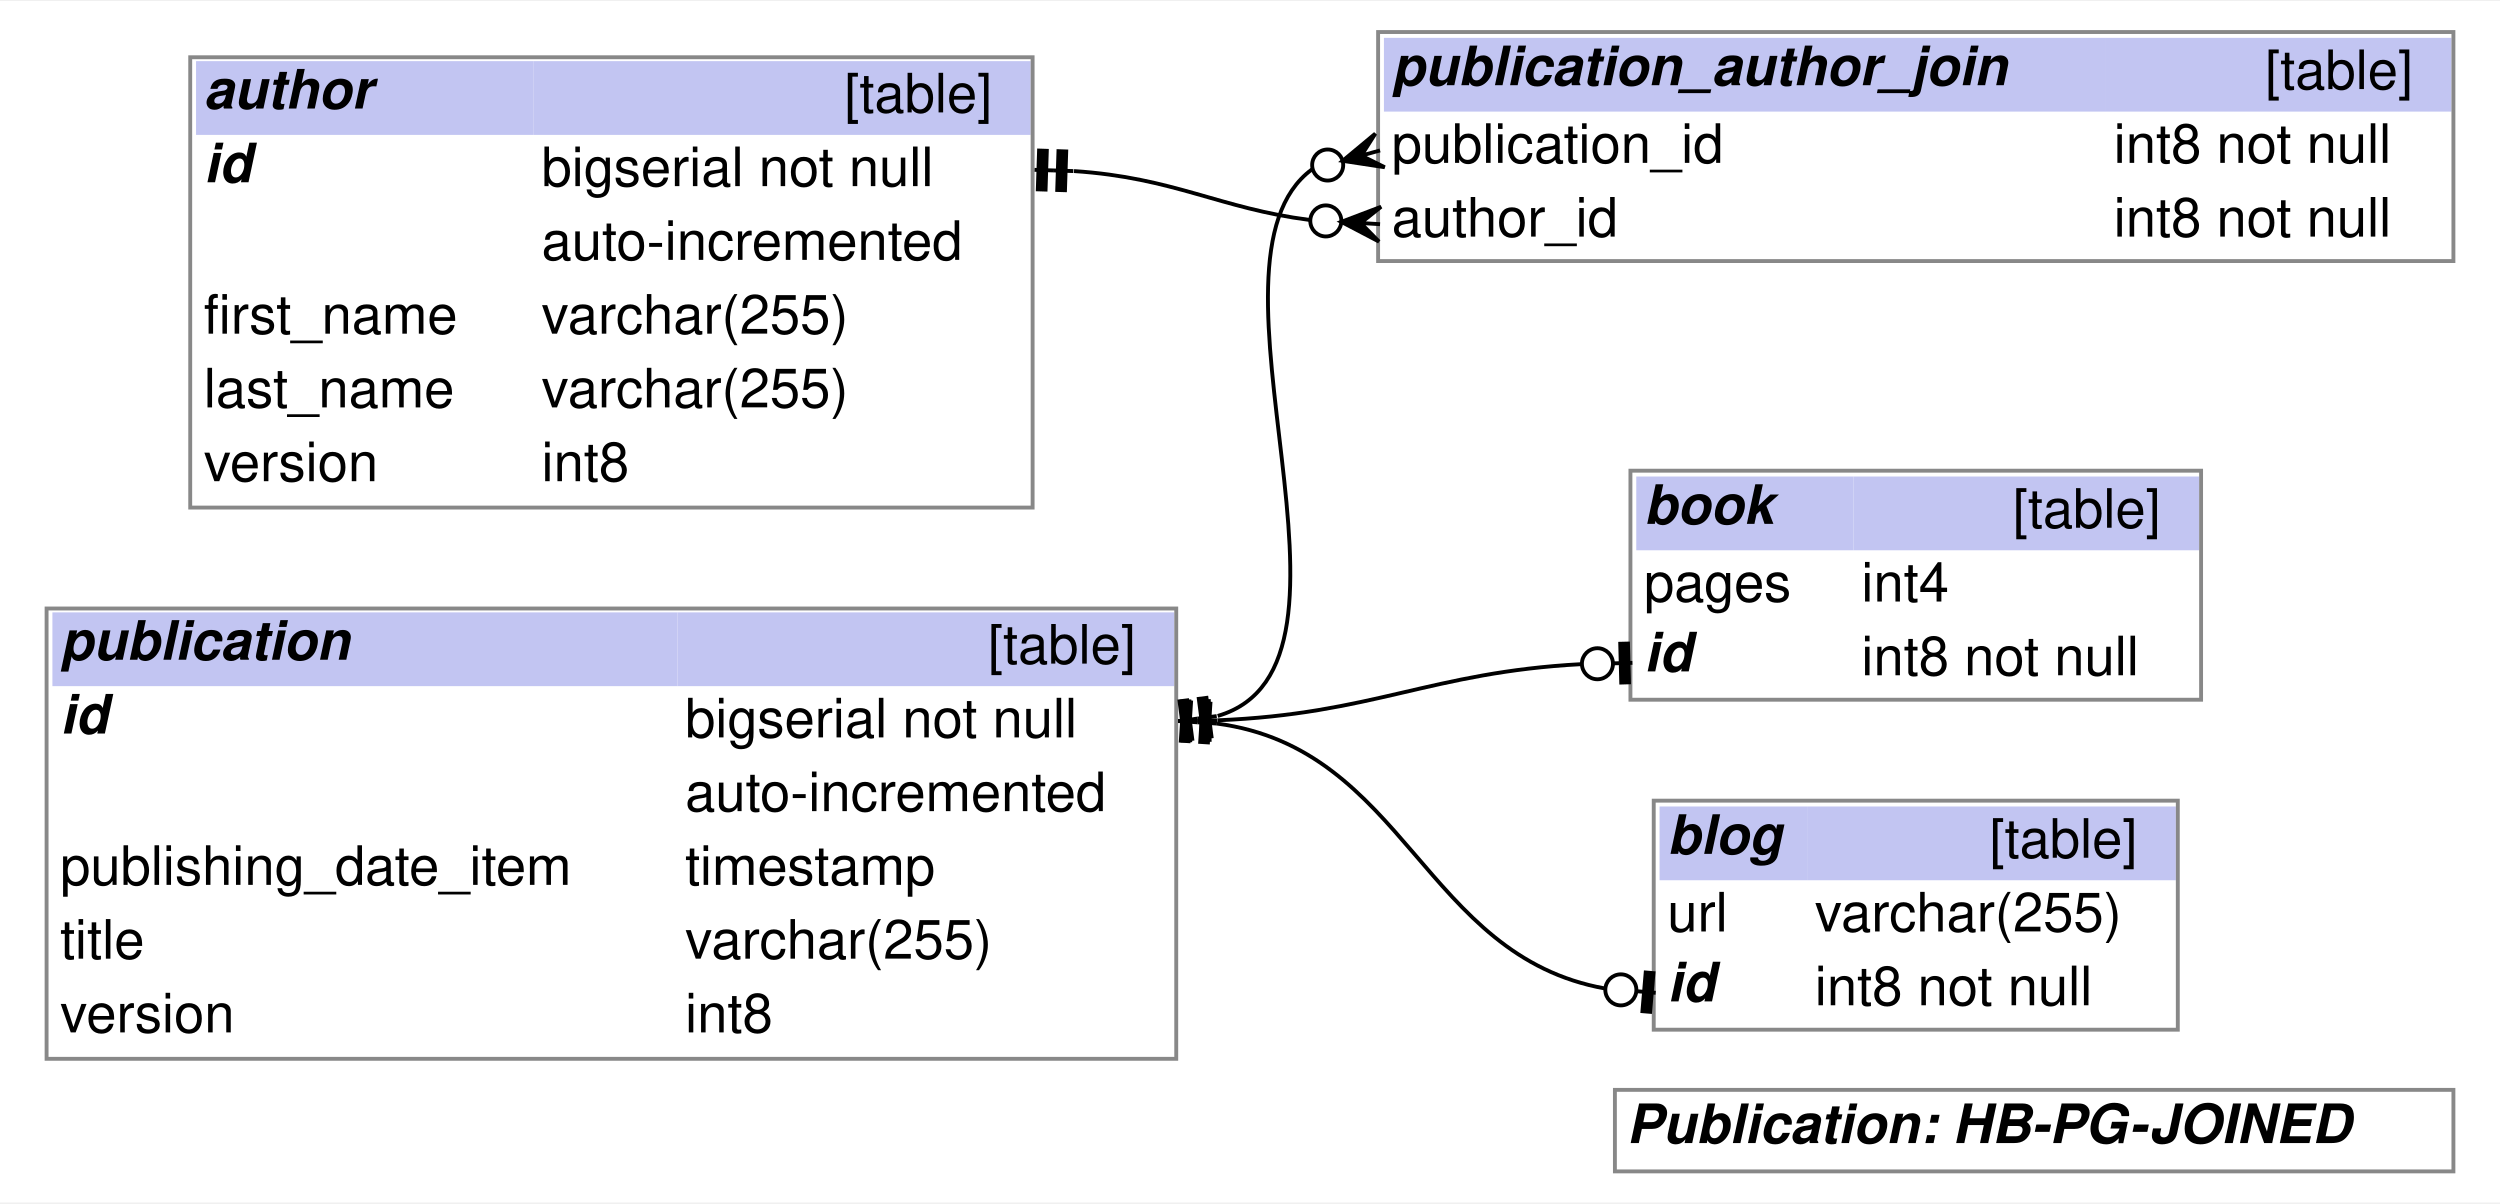
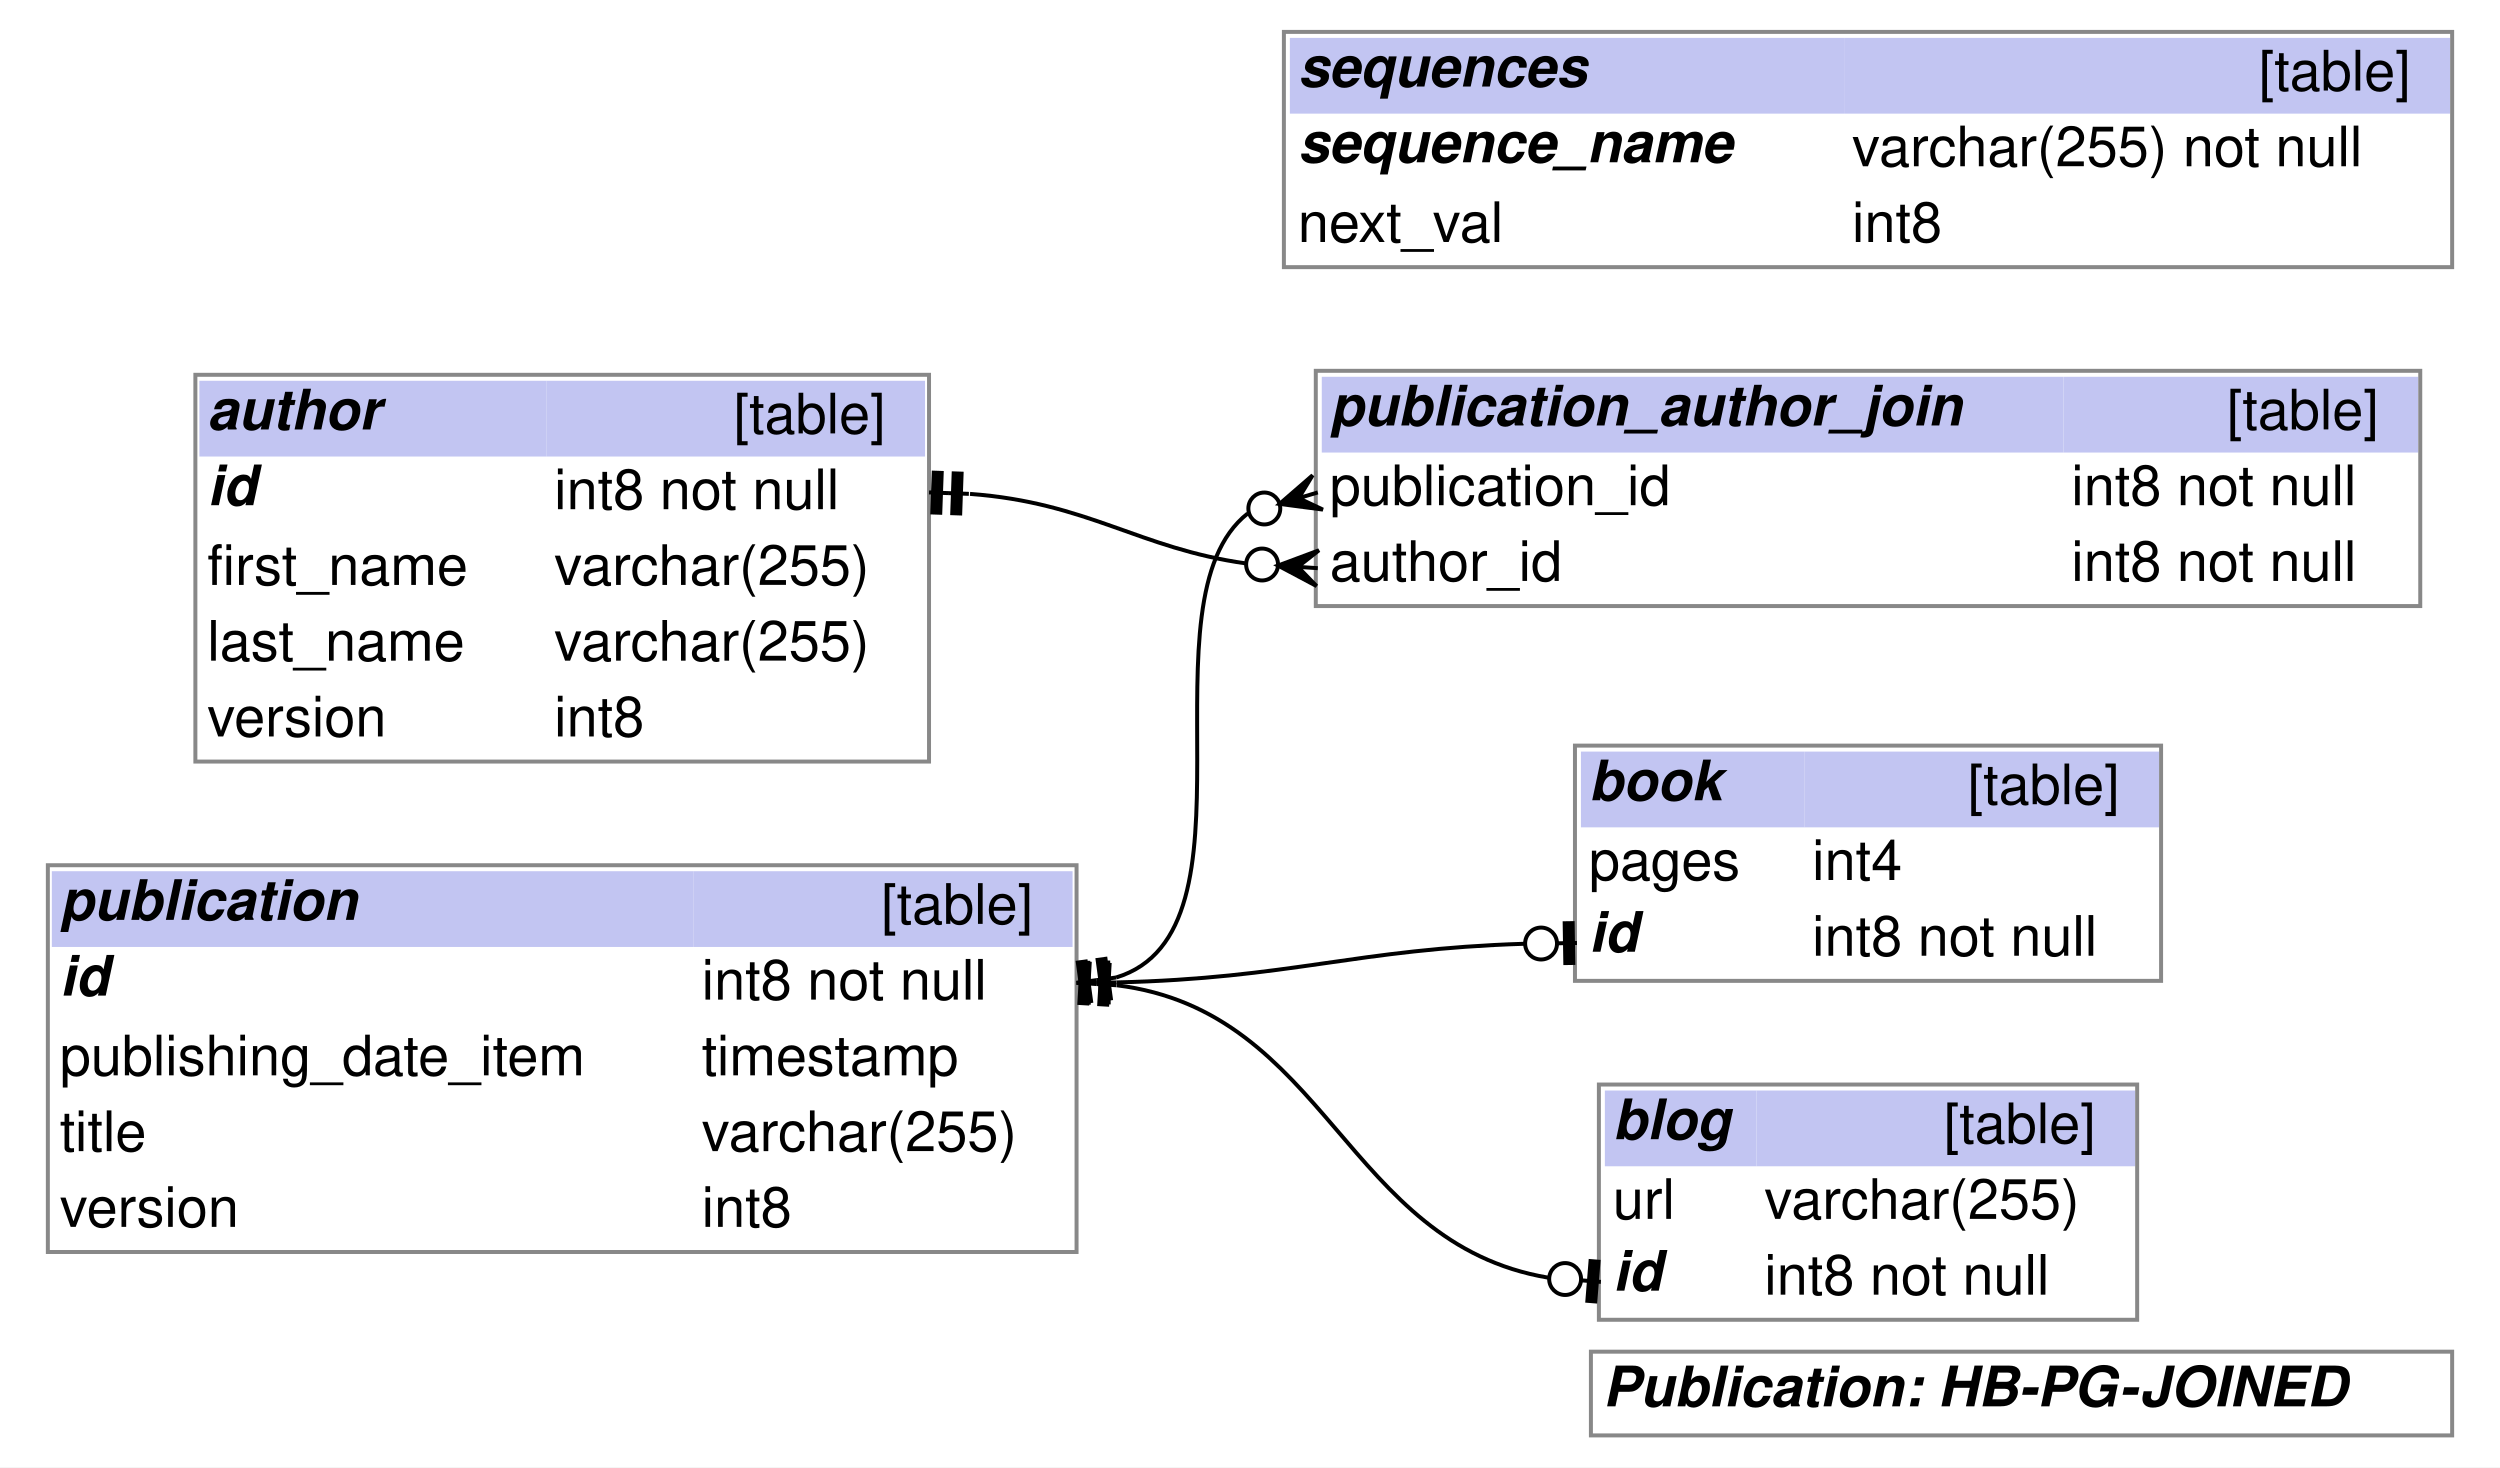
- <svg xmlns="http://www.w3.org/2000/svg" width="644pt" height="310pt" viewBox="0.00 0.00 644.00 309.50">
-   <g id="graph0" class="graph" transform="scale(1 1) rotate(0) translate(4 305.5)">
-     <polygon fill="white" stroke="transparent" points="-4,4 -4,-305.5 640,-305.5 640,4 -4,4" />
-     <text text-anchor="start" x="415" y="-11.3" font-family="Helvetica,sans-Serif" font-weight="bold" font-style="italic" font-size="14.00">Publication: HB-PG-JOINED</text>
-     <polygon fill="none" stroke="#888888" points="412,-4 412,-25 628,-25 628,-4 412,-4" />
+ <svg xmlns="http://www.w3.org/2000/svg" width="627pt" height="368pt" viewBox="0.00 0.00 627.00 368.00">
+   <g id="graph0" class="graph" transform="scale(1 1) rotate(0) translate(4 364)">
+     <polygon fill="white" stroke="transparent" points="-4,4 -4,-364 623,-364 623,4 -4,4" />
+     <text text-anchor="start" x="398" y="-11.3" font-family="Helvetica,sans-Serif" font-weight="bold" font-style="italic" font-size="14.00">Publication: HB-PG-JOINED</text>
+     <polygon fill="none" stroke="#888888" points="395,-4 395,-25 611,-25 611,-4 395,-4" />
    <g id="node1" class="node">
-       <polygon fill="#c2c5f2" stroke="transparent" points="46.5,-271 46.5,-290 133.5,-290 133.5,-271 46.5,-271" />
-       <text text-anchor="start" x="48.5" y="-277.8" font-family="Helvetica,sans-Serif" font-weight="bold" font-style="italic" font-size="14.00">author</text>
-       <polygon fill="#c2c5f2" stroke="transparent" points="133.5,-271 133.5,-290 261.5,-290 261.5,-271 133.5,-271" />
-       <text text-anchor="start" x="213.5" y="-276.8" font-family="Helvetica,sans-Serif" font-size="14.00">[table]</text>
-       <text text-anchor="start" x="48.5" y="-258.8" font-family="Helvetica,sans-Serif" font-weight="bold" font-style="italic" font-size="14.00">id</text>
-       <text text-anchor="start" x="126.5" y="-257.8" font-family="Helvetica,sans-Serif" font-size="14.00"> </text>
-       <text text-anchor="start" x="135.5" y="-257.8" font-family="Helvetica,sans-Serif" font-size="14.00">bigserial not null</text>
-       <text text-anchor="start" x="126.5" y="-238.8" font-family="Helvetica,sans-Serif" font-size="14.00"> </text>
-       <text text-anchor="start" x="135.5" y="-238.8" font-family="Helvetica,sans-Serif" font-size="14.00">auto-incremented</text>
-       <text text-anchor="start" x="48.5" y="-219.8" font-family="Helvetica,sans-Serif" font-size="14.00">first_name</text>
-       <text text-anchor="start" x="126.5" y="-219.8" font-family="Helvetica,sans-Serif" font-size="14.00"> </text>
-       <text text-anchor="start" x="135.5" y="-219.8" font-family="Helvetica,sans-Serif" font-size="14.00">varchar(255)</text>
-       <text text-anchor="start" x="48.5" y="-200.8" font-family="Helvetica,sans-Serif" font-size="14.00">last_name</text>
-       <text text-anchor="start" x="126.5" y="-200.8" font-family="Helvetica,sans-Serif" font-size="14.00"> </text>
-       <text text-anchor="start" x="135.5" y="-200.8" font-family="Helvetica,sans-Serif" font-size="14.00">varchar(255)</text>
-       <text text-anchor="start" x="48.5" y="-181.8" font-family="Helvetica,sans-Serif" font-size="14.00">version</text>
-       <text text-anchor="start" x="126.5" y="-181.8" font-family="Helvetica,sans-Serif" font-size="14.00"> </text>
-       <text text-anchor="start" x="135.5" y="-181.8" font-family="Helvetica,sans-Serif" font-size="14.00">int8</text>
-       <polygon fill="none" stroke="#888888" points="45,-175 45,-291 262,-291 262,-175 45,-175" />
+       <polygon fill="#c2c5f2" stroke="transparent" points="46,-249.5 46,-268.5 133,-268.5 133,-249.5 46,-249.5" />
+       <text text-anchor="start" x="48" y="-256.3" font-family="Helvetica,sans-Serif" font-weight="bold" font-style="italic" font-size="14.00">author</text>
+       <polygon fill="#c2c5f2" stroke="transparent" points="133,-249.5 133,-268.5 228,-268.5 228,-249.5 133,-249.5" />
+       <text text-anchor="start" x="180" y="-255.3" font-family="Helvetica,sans-Serif" font-size="14.00">[table]</text>
+       <text text-anchor="start" x="48" y="-237.3" font-family="Helvetica,sans-Serif" font-weight="bold" font-style="italic" font-size="14.00">id</text>
+       <text text-anchor="start" x="126" y="-236.3" font-family="Helvetica,sans-Serif" font-size="14.00"> </text>
+       <text text-anchor="start" x="135" y="-236.3" font-family="Helvetica,sans-Serif" font-size="14.00">int8 not null</text>
+       <text text-anchor="start" x="48" y="-217.3" font-family="Helvetica,sans-Serif" font-size="14.00">first_name</text>
+       <text text-anchor="start" x="126" y="-217.3" font-family="Helvetica,sans-Serif" font-size="14.00"> </text>
+       <text text-anchor="start" x="135" y="-217.3" font-family="Helvetica,sans-Serif" font-size="14.00">varchar(255)</text>
+       <text text-anchor="start" x="48" y="-198.3" font-family="Helvetica,sans-Serif" font-size="14.00">last_name</text>
+       <text text-anchor="start" x="126" y="-198.3" font-family="Helvetica,sans-Serif" font-size="14.00"> </text>
+       <text text-anchor="start" x="135" y="-198.3" font-family="Helvetica,sans-Serif" font-size="14.00">varchar(255)</text>
+       <text text-anchor="start" x="48" y="-179.3" font-family="Helvetica,sans-Serif" font-size="14.00">version</text>
+       <text text-anchor="start" x="126" y="-179.3" font-family="Helvetica,sans-Serif" font-size="14.00"> </text>
+       <text text-anchor="start" x="135" y="-179.3" font-family="Helvetica,sans-Serif" font-size="14.00">int8</text>
+       <polygon fill="none" stroke="#888888" points="45,-173 45,-270 229,-270 229,-173 45,-173" />
    </g>
    <g id="node2" class="node">
-       <polygon fill="#c2c5f2" stroke="transparent" points="352.5,-277 352.5,-296 538.5,-296 538.5,-277 352.5,-277" />
-       <text text-anchor="start" x="354.5" y="-283.8" font-family="Helvetica,sans-Serif" font-weight="bold" font-style="italic" font-size="14.00">publication_author_join</text>
-       <polygon fill="#c2c5f2" stroke="transparent" points="538.5,-277 538.5,-296 627.5,-296 627.5,-277 538.5,-277" />
-       <text text-anchor="start" x="579.5" y="-282.8" font-family="Helvetica,sans-Serif" font-size="14.00">[table]</text>
-       <text text-anchor="start" x="354.5" y="-263.8" font-family="Helvetica,sans-Serif" font-size="14.00">publication_id</text>
-       <text text-anchor="start" x="493.5" y="-263.8" font-family="Helvetica,sans-Serif" font-size="14.00"> </text>
-       <text text-anchor="start" x="540.5" y="-263.8" font-family="Helvetica,sans-Serif" font-size="14.00">int8 not null</text>
-       <text text-anchor="start" x="354.5" y="-244.8" font-family="Helvetica,sans-Serif" font-size="14.00">author_id</text>
-       <text text-anchor="start" x="493.5" y="-244.8" font-family="Helvetica,sans-Serif" font-size="14.00"> </text>
-       <text text-anchor="start" x="540.5" y="-244.8" font-family="Helvetica,sans-Serif" font-size="14.00">int8 not null</text>
-       <polygon fill="none" stroke="#888888" points="351,-238.5 351,-297.5 628,-297.5 628,-238.5 351,-238.5" />
+       <polygon fill="#c2c5f2" stroke="transparent" points="327.5,-250.5 327.5,-269.5 513.5,-269.5 513.5,-250.5 327.5,-250.5" />
+       <text text-anchor="start" x="329.5" y="-257.3" font-family="Helvetica,sans-Serif" font-weight="bold" font-style="italic" font-size="14.00">publication_author_join</text>
+       <polygon fill="#c2c5f2" stroke="transparent" points="513.5,-250.5 513.5,-269.5 602.5,-269.5 602.5,-250.5 513.5,-250.5" />
+       <text text-anchor="start" x="554.5" y="-256.3" font-family="Helvetica,sans-Serif" font-size="14.00">[table]</text>
+       <text text-anchor="start" x="329.5" y="-237.3" font-family="Helvetica,sans-Serif" font-size="14.00">publication_id</text>
+       <text text-anchor="start" x="468.5" y="-237.3" font-family="Helvetica,sans-Serif" font-size="14.00"> </text>
+       <text text-anchor="start" x="515.5" y="-237.3" font-family="Helvetica,sans-Serif" font-size="14.00">int8 not null</text>
+       <text text-anchor="start" x="329.5" y="-218.3" font-family="Helvetica,sans-Serif" font-size="14.00">author_id</text>
+       <text text-anchor="start" x="468.5" y="-218.3" font-family="Helvetica,sans-Serif" font-size="14.00"> </text>
+       <text text-anchor="start" x="515.5" y="-218.3" font-family="Helvetica,sans-Serif" font-size="14.00">int8 not null</text>
+       <polygon fill="none" stroke="#888888" points="326,-212 326,-271 603,-271 603,-212 326,-212" />
    </g>
    <g id="edge1" class="edge">
-       <path fill="none" stroke="black" d="M333.3,-249.1C310.3,-252.04 298.41,-259.98 272.66,-261.68" />
-       <polygon fill="black" stroke="black" points="341.52,-248.6 351.77,-252.49 346.51,-248.3 351.5,-248 351.5,-248 351.5,-248 346.51,-248.3 351.23,-243.51 341.52,-248.6 341.52,-248.6" />
-       <ellipse fill="none" stroke="black" cx="337.53" cy="-248.84" rx="4" ry="4" />
-       <polygon fill="black" stroke="black" points="263.66,-266.97 263.34,-256.97 265.34,-256.91 265.66,-266.9 263.66,-266.97" />
-       <polyline fill="none" stroke="black" points="262.5,-262 267.5,-261.84 " />
-       <polygon fill="black" stroke="black" points="268.66,-266.81 268.34,-256.81 270.34,-256.75 270.66,-266.74 268.66,-266.81" />
-       <polyline fill="none" stroke="black" points="267.5,-261.84 272.49,-261.68 " />
+       <path fill="none" stroke="black" d="M308.51,-222.69C281.64,-226.44 268.99,-237.92 239.28,-240.13" />
+       <polygon fill="black" stroke="black" points="316.52,-222.16 326.8,-225.99 321.51,-221.83 326.5,-221.5 326.5,-221.5 326.5,-221.5 321.51,-221.83 326.2,-217.01 316.52,-222.16 316.52,-222.16" />
+       <ellipse fill="none" stroke="black" cx="312.53" cy="-222.42" rx="4" ry="4" />
+       <polygon fill="black" stroke="black" points="230.18,-245.46 229.82,-235.47 231.82,-235.4 232.18,-245.39 230.18,-245.46" />
+       <polyline fill="none" stroke="black" points="229,-240.5 234,-240.32 " />
+       <polygon fill="black" stroke="black" points="235.18,-245.28 234.82,-235.29 236.82,-235.22 237.17,-245.21 235.18,-245.28" />
+       <polyline fill="none" stroke="black" points="234,-240.32 238.99,-240.14 " />
    </g>
    <g id="node5" class="node">
-       <polygon fill="#c2c5f2" stroke="transparent" points="9.5,-129 9.5,-148 170.5,-148 170.5,-129 9.5,-129" />
-       <text text-anchor="start" x="11.5" y="-135.8" font-family="Helvetica,sans-Serif" font-weight="bold" font-style="italic" font-size="14.00">publication</text>
-       <polygon fill="#c2c5f2" stroke="transparent" points="170.5,-129 170.5,-148 298.5,-148 298.5,-129 170.5,-129" />
-       <text text-anchor="start" x="250.5" y="-134.8" font-family="Helvetica,sans-Serif" font-size="14.00">[table]</text>
-       <text text-anchor="start" x="11.5" y="-116.8" font-family="Helvetica,sans-Serif" font-weight="bold" font-style="italic" font-size="14.00">id</text>
-       <text text-anchor="start" x="163.5" y="-115.8" font-family="Helvetica,sans-Serif" font-size="14.00"> </text>
-       <text text-anchor="start" x="172.5" y="-115.8" font-family="Helvetica,sans-Serif" font-size="14.00">bigserial not null</text>
-       <text text-anchor="start" x="163.5" y="-96.8" font-family="Helvetica,sans-Serif" font-size="14.00"> </text>
-       <text text-anchor="start" x="172.5" y="-96.8" font-family="Helvetica,sans-Serif" font-size="14.00">auto-incremented</text>
-       <text text-anchor="start" x="11.5" y="-77.8" font-family="Helvetica,sans-Serif" font-size="14.00">publishing_date_item</text>
-       <text text-anchor="start" x="163.5" y="-77.8" font-family="Helvetica,sans-Serif" font-size="14.00"> </text>
-       <text text-anchor="start" x="172.5" y="-77.8" font-family="Helvetica,sans-Serif" font-size="14.00">timestamp</text>
-       <text text-anchor="start" x="11.5" y="-58.8" font-family="Helvetica,sans-Serif" font-size="14.00">title</text>
-       <text text-anchor="start" x="163.5" y="-58.8" font-family="Helvetica,sans-Serif" font-size="14.00"> </text>
-       <text text-anchor="start" x="172.5" y="-58.8" font-family="Helvetica,sans-Serif" font-size="14.00">varchar(255)</text>
-       <text text-anchor="start" x="11.5" y="-39.8" font-family="Helvetica,sans-Serif" font-size="14.00">version</text>
-       <text text-anchor="start" x="163.5" y="-39.8" font-family="Helvetica,sans-Serif" font-size="14.00"> </text>
-       <text text-anchor="start" x="172.5" y="-39.8" font-family="Helvetica,sans-Serif" font-size="14.00">int8</text>
-       <polygon fill="none" stroke="#888888" points="8,-33 8,-149 299,-149 299,-33 8,-33" />
+       <polygon fill="#c2c5f2" stroke="transparent" points="9,-126.5 9,-145.5 170,-145.5 170,-126.5 9,-126.5" />
+       <text text-anchor="start" x="11" y="-133.3" font-family="Helvetica,sans-Serif" font-weight="bold" font-style="italic" font-size="14.00">publication</text>
+       <polygon fill="#c2c5f2" stroke="transparent" points="170,-126.5 170,-145.5 265,-145.5 265,-126.5 170,-126.5" />
+       <text text-anchor="start" x="217" y="-132.3" font-family="Helvetica,sans-Serif" font-size="14.00">[table]</text>
+       <text text-anchor="start" x="11" y="-114.3" font-family="Helvetica,sans-Serif" font-weight="bold" font-style="italic" font-size="14.00">id</text>
+       <text text-anchor="start" x="163" y="-113.3" font-family="Helvetica,sans-Serif" font-size="14.00"> </text>
+       <text text-anchor="start" x="172" y="-113.3" font-family="Helvetica,sans-Serif" font-size="14.00">int8 not null</text>
+       <text text-anchor="start" x="11" y="-94.3" font-family="Helvetica,sans-Serif" font-size="14.00">publishing_date_item</text>
+       <text text-anchor="start" x="163" y="-94.3" font-family="Helvetica,sans-Serif" font-size="14.00"> </text>
+       <text text-anchor="start" x="172" y="-94.3" font-family="Helvetica,sans-Serif" font-size="14.00">timestamp</text>
+       <text text-anchor="start" x="11" y="-75.3" font-family="Helvetica,sans-Serif" font-size="14.00">title</text>
+       <text text-anchor="start" x="163" y="-75.3" font-family="Helvetica,sans-Serif" font-size="14.00"> </text>
+       <text text-anchor="start" x="172" y="-75.3" font-family="Helvetica,sans-Serif" font-size="14.00">varchar(255)</text>
+       <text text-anchor="start" x="11" y="-56.3" font-family="Helvetica,sans-Serif" font-size="14.00">version</text>
+       <text text-anchor="start" x="163" y="-56.3" font-family="Helvetica,sans-Serif" font-size="14.00"> </text>
+       <text text-anchor="start" x="172" y="-56.3" font-family="Helvetica,sans-Serif" font-size="14.00">int8</text>
+       <polygon fill="none" stroke="#888888" points="8,-50 8,-147 266,-147 266,-50 8,-50" />
    </g>
    <g id="edge4" class="edge">
-       <path fill="none" stroke="black" d="M333.95,-262.11C301.45,-238.2 353.86,-134.22 309.68,-121.32" />
-       <polygon fill="black" stroke="black" points="341.87,-264.32 350.29,-271.33 346.68,-265.66 351.5,-267 351.5,-267 351.5,-267 346.68,-265.66 352.71,-262.67 341.87,-264.32 341.87,-264.32" />
-       <ellipse fill="none" stroke="black" cx="338.01" cy="-263.24" rx="4" ry="4" />
-       <polygon fill="black" stroke="black" points="299.85,-125.09 301.13,-115.17 303.12,-115.43 301.83,-125.34 299.85,-125.09" />
-       <polyline fill="none" stroke="black" points="299.5,-120 304.46,-120.64 " />
-       <polygon fill="black" stroke="black" points="304.81,-125.73 306.09,-115.81 308.08,-116.07 306.79,-125.98 304.81,-125.73" />
-       <polyline fill="none" stroke="black" points="304.46,-120.64 309.42,-121.28 " />
+       <path fill="none" stroke="black" d="M308.91,-235.21C281.11,-213.33 313.99,-130.39 275.91,-118.84" />
+       <polygon fill="black" stroke="black" points="316.92,-237.62 325.21,-244.81 321.71,-239.06 326.5,-240.5 326.5,-240.5 326.5,-240.5 321.71,-239.06 327.79,-236.19 316.92,-237.62 316.92,-237.62" />
+       <ellipse fill="none" stroke="black" cx="313.09" cy="-236.47" rx="4" ry="4" />
+       <polygon fill="black" stroke="black" points="266.32,-122.59 267.66,-112.68 269.64,-112.95 268.3,-122.86 266.32,-122.59" />
+       <polyline fill="none" stroke="black" points="266,-117.5 270.95,-118.17 " />
+       <polygon fill="black" stroke="black" points="271.28,-123.26 272.62,-113.35 274.6,-113.62 273.26,-123.53 271.28,-123.26" />
+       <polyline fill="none" stroke="black" points="270.95,-118.17 275.91,-118.84 " />
    </g>
    <g id="node3" class="node">
-       <polygon fill="#c2c5f2" stroke="transparent" points="423.5,-79 423.5,-98 461.5,-98 461.5,-79 423.5,-79" />
-       <text text-anchor="start" x="425.5" y="-85.8" font-family="Helvetica,sans-Serif" font-weight="bold" font-style="italic" font-size="14.00">blog</text>
-       <polygon fill="#c2c5f2" stroke="transparent" points="461.5,-79 461.5,-98 556.5,-98 556.5,-79 461.5,-79" />
-       <text text-anchor="start" x="508.5" y="-84.8" font-family="Helvetica,sans-Serif" font-size="14.00">[table]</text>
-       <text text-anchor="start" x="425.5" y="-65.8" font-family="Helvetica,sans-Serif" font-size="14.00">url</text>
-       <text text-anchor="start" x="451.5" y="-65.8" font-family="Helvetica,sans-Serif" font-size="14.00"> </text>
-       <text text-anchor="start" x="463.5" y="-65.8" font-family="Helvetica,sans-Serif" font-size="14.00">varchar(255)</text>
-       <text text-anchor="start" x="425.5" y="-47.8" font-family="Helvetica,sans-Serif" font-weight="bold" font-style="italic" font-size="14.00">id</text>
-       <text text-anchor="start" x="451.5" y="-46.8" font-family="Helvetica,sans-Serif" font-size="14.00"> </text>
-       <text text-anchor="start" x="463.5" y="-46.8" font-family="Helvetica,sans-Serif" font-size="14.00">int8 not null</text>
-       <polygon fill="none" stroke="#888888" points="422,-40.5 422,-99.5 557,-99.5 557,-40.5 422,-40.5" />
+       <polygon fill="#c2c5f2" stroke="transparent" points="398.5,-71.5 398.5,-90.5 436.5,-90.5 436.5,-71.5 398.5,-71.5" />
+       <text text-anchor="start" x="400.5" y="-78.3" font-family="Helvetica,sans-Serif" font-weight="bold" font-style="italic" font-size="14.00">blog</text>
+       <polygon fill="#c2c5f2" stroke="transparent" points="436.5,-71.5 436.5,-90.5 531.5,-90.5 531.5,-71.5 436.5,-71.5" />
+       <text text-anchor="start" x="483.5" y="-77.3" font-family="Helvetica,sans-Serif" font-size="14.00">[table]</text>
+       <text text-anchor="start" x="400.5" y="-58.3" font-family="Helvetica,sans-Serif" font-size="14.00">url</text>
+       <text text-anchor="start" x="426.5" y="-58.3" font-family="Helvetica,sans-Serif" font-size="14.00"> </text>
+       <text text-anchor="start" x="438.5" y="-58.3" font-family="Helvetica,sans-Serif" font-size="14.00">varchar(255)</text>
+       <text text-anchor="start" x="400.5" y="-40.3" font-family="Helvetica,sans-Serif" font-weight="bold" font-style="italic" font-size="14.00">id</text>
+       <text text-anchor="start" x="426.5" y="-39.3" font-family="Helvetica,sans-Serif" font-size="14.00"> </text>
+       <text text-anchor="start" x="438.5" y="-39.3" font-family="Helvetica,sans-Serif" font-size="14.00">int8 not null</text>
+       <polygon fill="none" stroke="#888888" points="397,-33 397,-92 532,-92 532,-33 397,-33" />
    </g>
    <g id="edge2" class="edge">
-       <path fill="none" stroke="black" d="M409.53,-51.1C362.67,-59.47 358.14,-112.92 309.48,-119.36" />
-       <polygon fill="black" stroke="black" points="421.08,-45.1 421.93,-55.07 419.93,-55.24 419.09,-45.27 421.08,-45.1" />
-       <polyline fill="none" stroke="black" points="422.5,-50 417.52,-50.42 " />
-       <ellipse fill="none" stroke="black" cx="413.53" cy="-50.76" rx="4" ry="4" />
-       <polygon fill="black" stroke="black" points="300.82,-124.93 300.18,-114.95 302.18,-114.82 302.81,-124.8 300.82,-124.93" />
-       <polyline fill="none" stroke="black" points="299.5,-120 304.49,-119.68 " />
-       <polygon fill="black" stroke="black" points="305.81,-124.61 305.17,-114.63 307.17,-114.5 307.8,-124.48 305.81,-124.61" />
-       <polyline fill="none" stroke="black" points="304.49,-119.68 309.48,-119.36 " />
+       <path fill="none" stroke="black" d="M384.3,-43.56C333.36,-52.16 328.92,-110.34 276.06,-116.9" />
+       <polygon fill="black" stroke="black" points="396.1,-37.6 396.9,-47.56 394.91,-47.72 394.11,-37.76 396.1,-37.6" />
+       <polyline fill="none" stroke="black" points="397.5,-42.5 392.52,-42.9 " />
+       <ellipse fill="none" stroke="black" cx="388.53" cy="-43.22" rx="4" ry="4" />
+       <polygon fill="black" stroke="black" points="267.3,-122.43 266.7,-112.45 268.7,-112.33 269.29,-122.31 267.3,-122.43" />
+       <polyline fill="none" stroke="black" points="266,-117.5 270.99,-117.2 " />
+       <polygon fill="black" stroke="black" points="272.29,-122.13 271.69,-112.15 273.69,-112.03 274.28,-122.01 272.29,-122.13" />
+       <polyline fill="none" stroke="black" points="270.99,-117.2 275.98,-116.9 " />
    </g>
    <g id="node4" class="node">
-       <polygon fill="#c2c5f2" stroke="transparent" points="417.5,-164 417.5,-183 473.5,-183 473.5,-164 417.5,-164" />
-       <text text-anchor="start" x="419.5" y="-170.8" font-family="Helvetica,sans-Serif" font-weight="bold" font-style="italic" font-size="14.00">book</text>
-       <polygon fill="#c2c5f2" stroke="transparent" points="473.5,-164 473.5,-183 562.5,-183 562.5,-164 473.5,-164" />
-       <text text-anchor="start" x="514.5" y="-169.8" font-family="Helvetica,sans-Serif" font-size="14.00">[table]</text>
-       <text text-anchor="start" x="419.5" y="-150.8" font-family="Helvetica,sans-Serif" font-size="14.00">pages</text>
-       <text text-anchor="start" x="466.5" y="-150.8" font-family="Helvetica,sans-Serif" font-size="14.00"> </text>
-       <text text-anchor="start" x="475.5" y="-150.8" font-family="Helvetica,sans-Serif" font-size="14.00">int4</text>
-       <text text-anchor="start" x="419.5" y="-132.8" font-family="Helvetica,sans-Serif" font-weight="bold" font-style="italic" font-size="14.00">id</text>
-       <text text-anchor="start" x="466.5" y="-131.8" font-family="Helvetica,sans-Serif" font-size="14.00"> </text>
-       <text text-anchor="start" x="475.5" y="-131.8" font-family="Helvetica,sans-Serif" font-size="14.00">int8 not null</text>
-       <polygon fill="none" stroke="#888888" points="416,-125.5 416,-184.5 563,-184.5 563,-125.5 416,-125.5" />
+       <polygon fill="#c2c5f2" stroke="transparent" points="392.5,-156.5 392.5,-175.5 448.5,-175.5 448.5,-156.5 392.5,-156.5" />
+       <text text-anchor="start" x="394.5" y="-163.3" font-family="Helvetica,sans-Serif" font-weight="bold" font-style="italic" font-size="14.00">book</text>
+       <polygon fill="#c2c5f2" stroke="transparent" points="448.5,-156.5 448.5,-175.5 537.5,-175.5 537.5,-156.5 448.5,-156.5" />
+       <text text-anchor="start" x="489.5" y="-162.3" font-family="Helvetica,sans-Serif" font-size="14.00">[table]</text>
+       <text text-anchor="start" x="394.5" y="-143.3" font-family="Helvetica,sans-Serif" font-size="14.00">pages</text>
+       <text text-anchor="start" x="441.5" y="-143.3" font-family="Helvetica,sans-Serif" font-size="14.00"> </text>
+       <text text-anchor="start" x="450.5" y="-143.3" font-family="Helvetica,sans-Serif" font-size="14.00">int4</text>
+       <text text-anchor="start" x="394.5" y="-125.3" font-family="Helvetica,sans-Serif" font-weight="bold" font-style="italic" font-size="14.00">id</text>
+       <text text-anchor="start" x="441.5" y="-124.3" font-family="Helvetica,sans-Serif" font-size="14.00"> </text>
+       <text text-anchor="start" x="450.5" y="-124.3" font-family="Helvetica,sans-Serif" font-size="14.00">int8 not null</text>
+       <polygon fill="none" stroke="#888888" points="391,-118 391,-177 538,-177 538,-118 391,-118" />
    </g>
    <g id="edge3" class="edge">
-       <path fill="none" stroke="black" d="M403.29,-134.66C364.66,-132.59 349.5,-121.79 309.6,-120.2" />
-       <polygon fill="black" stroke="black" points="415.63,-129.98 415.37,-139.97 413.37,-139.92 413.63,-129.92 415.63,-129.98" />
-       <polyline fill="none" stroke="black" points="416.5,-135 411.5,-134.87 " />
-       <ellipse fill="none" stroke="black" cx="407.5" cy="-134.77" rx="4" ry="4" />
-       <polygon fill="black" stroke="black" points="300.4,-125.02 300.6,-115.02 302.6,-115.06 302.4,-125.06 300.4,-125.02" />
-       <polyline fill="none" stroke="black" points="299.5,-120 304.5,-120.1 " />
-       <polygon fill="black" stroke="black" points="305.4,-125.12 305.6,-115.12 307.6,-115.16 307.4,-125.15 305.4,-125.12" />
-       <polyline fill="none" stroke="black" points="304.5,-120.1 309.5,-120.19 " />
+       <path fill="none" stroke="black" d="M378.25,-127.3C336.06,-125.99 319.54,-118.61 276.03,-117.61" />
+       <polygon fill="black" stroke="black" points="390.58,-122.49 390.42,-132.48 388.42,-132.45 388.58,-122.46 390.58,-122.49" />
+       <polyline fill="none" stroke="black" points="391.5,-127.5 386.5,-127.42 " />
+       <ellipse fill="none" stroke="black" cx="382.5" cy="-127.36" rx="4" ry="4" />
+       <polygon fill="black" stroke="black" points="266.94,-122.51 267.06,-112.51 269.06,-112.53 268.94,-122.53 266.94,-122.51" />
+       <polyline fill="none" stroke="black" points="266,-117.5 271,-117.56 " />
+       <polygon fill="black" stroke="black" points="271.94,-122.57 272.06,-112.57 274.06,-112.59 273.94,-122.59 271.94,-122.57" />
+       <polyline fill="none" stroke="black" points="271,-117.56 276,-117.61 " />
+     </g>
+     <g id="node6" class="node">
+       <polygon fill="#c2c5f2" stroke="transparent" points="319.5,-335.5 319.5,-354.5 458.5,-354.5 458.5,-335.5 319.5,-335.5" />
+       <text text-anchor="start" x="321.5" y="-342.3" font-family="Helvetica,sans-Serif" font-weight="bold" font-style="italic" font-size="14.00">sequences</text>
+       <polygon fill="#c2c5f2" stroke="transparent" points="458.5,-335.5 458.5,-354.5 610.5,-354.5 610.5,-335.5 458.5,-335.5" />
+       <text text-anchor="start" x="562.5" y="-341.3" font-family="Helvetica,sans-Serif" font-size="14.00">[table]</text>
+       <text text-anchor="start" x="321.5" y="-323.3" font-family="Helvetica,sans-Serif" font-weight="bold" font-style="italic" font-size="14.00">sequence_name</text>
+       <text text-anchor="start" x="451.5" y="-322.3" font-family="Helvetica,sans-Serif" font-size="14.00"> </text>
+       <text text-anchor="start" x="460.5" y="-322.3" font-family="Helvetica,sans-Serif" font-size="14.00">varchar(255) not null</text>
+       <text text-anchor="start" x="321.5" y="-303.3" font-family="Helvetica,sans-Serif" font-size="14.00">next_val</text>
+       <text text-anchor="start" x="451.5" y="-303.3" font-family="Helvetica,sans-Serif" font-size="14.00"> </text>
+       <text text-anchor="start" x="460.5" y="-303.3" font-family="Helvetica,sans-Serif" font-size="14.00">int8</text>
+       <polygon fill="none" stroke="#888888" points="318,-297 318,-356 611,-356 611,-297 318,-297" />
    </g>
  </g>
</svg>
